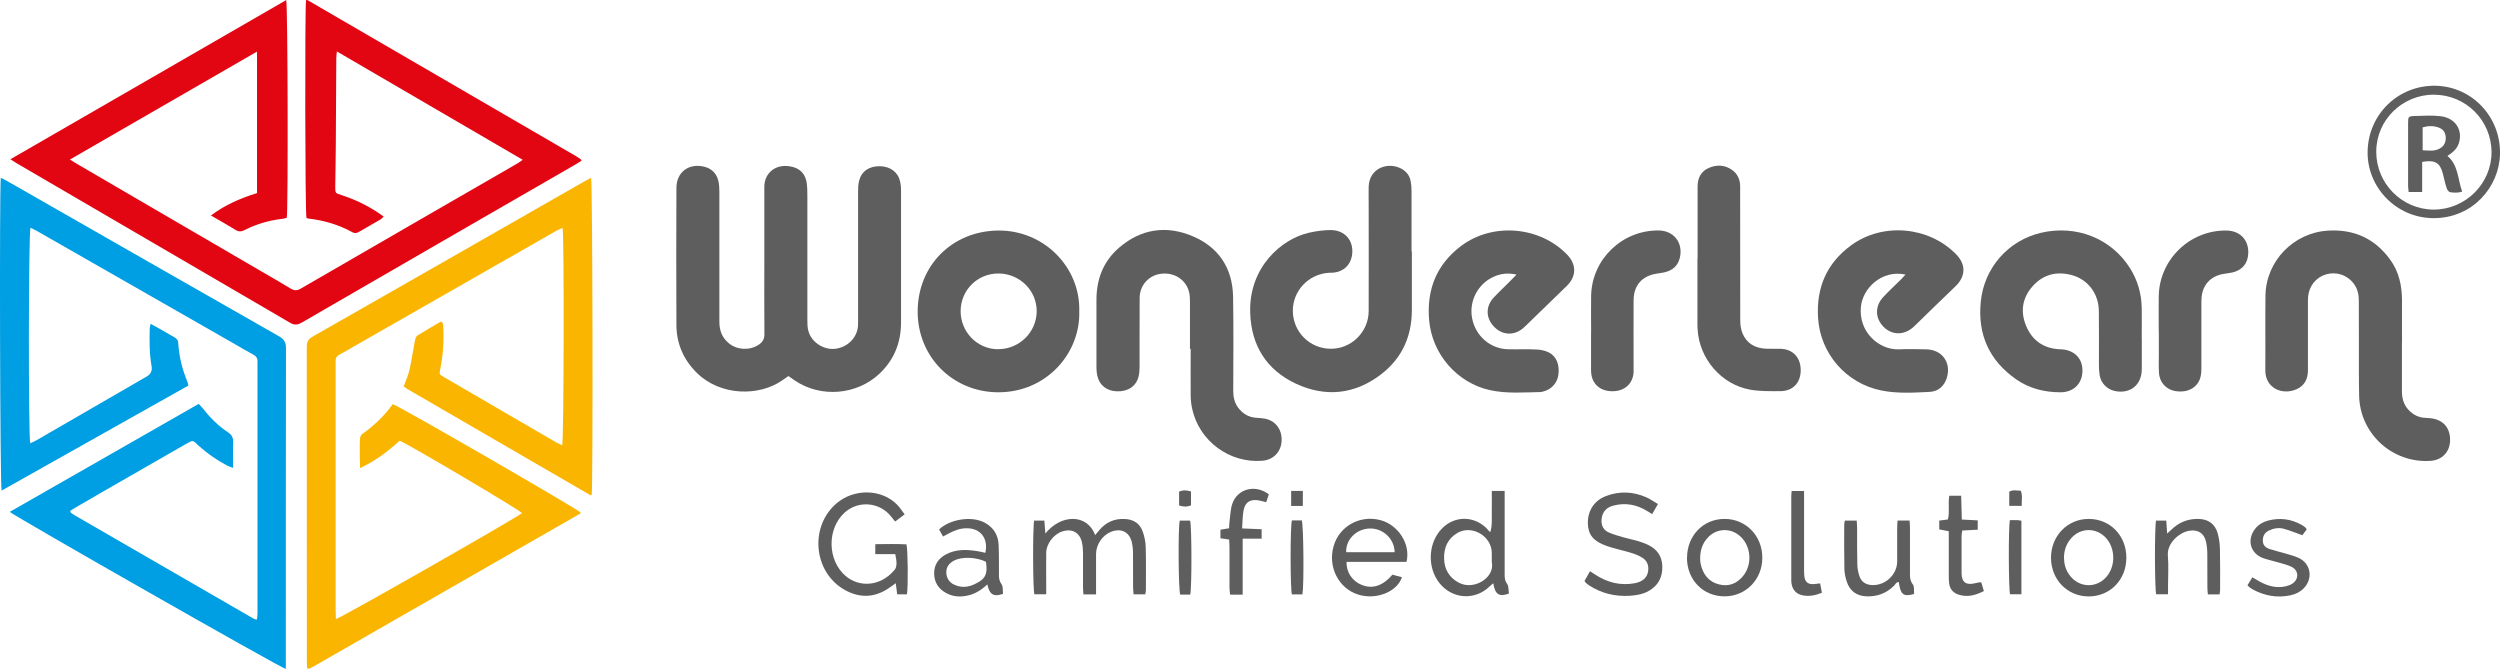
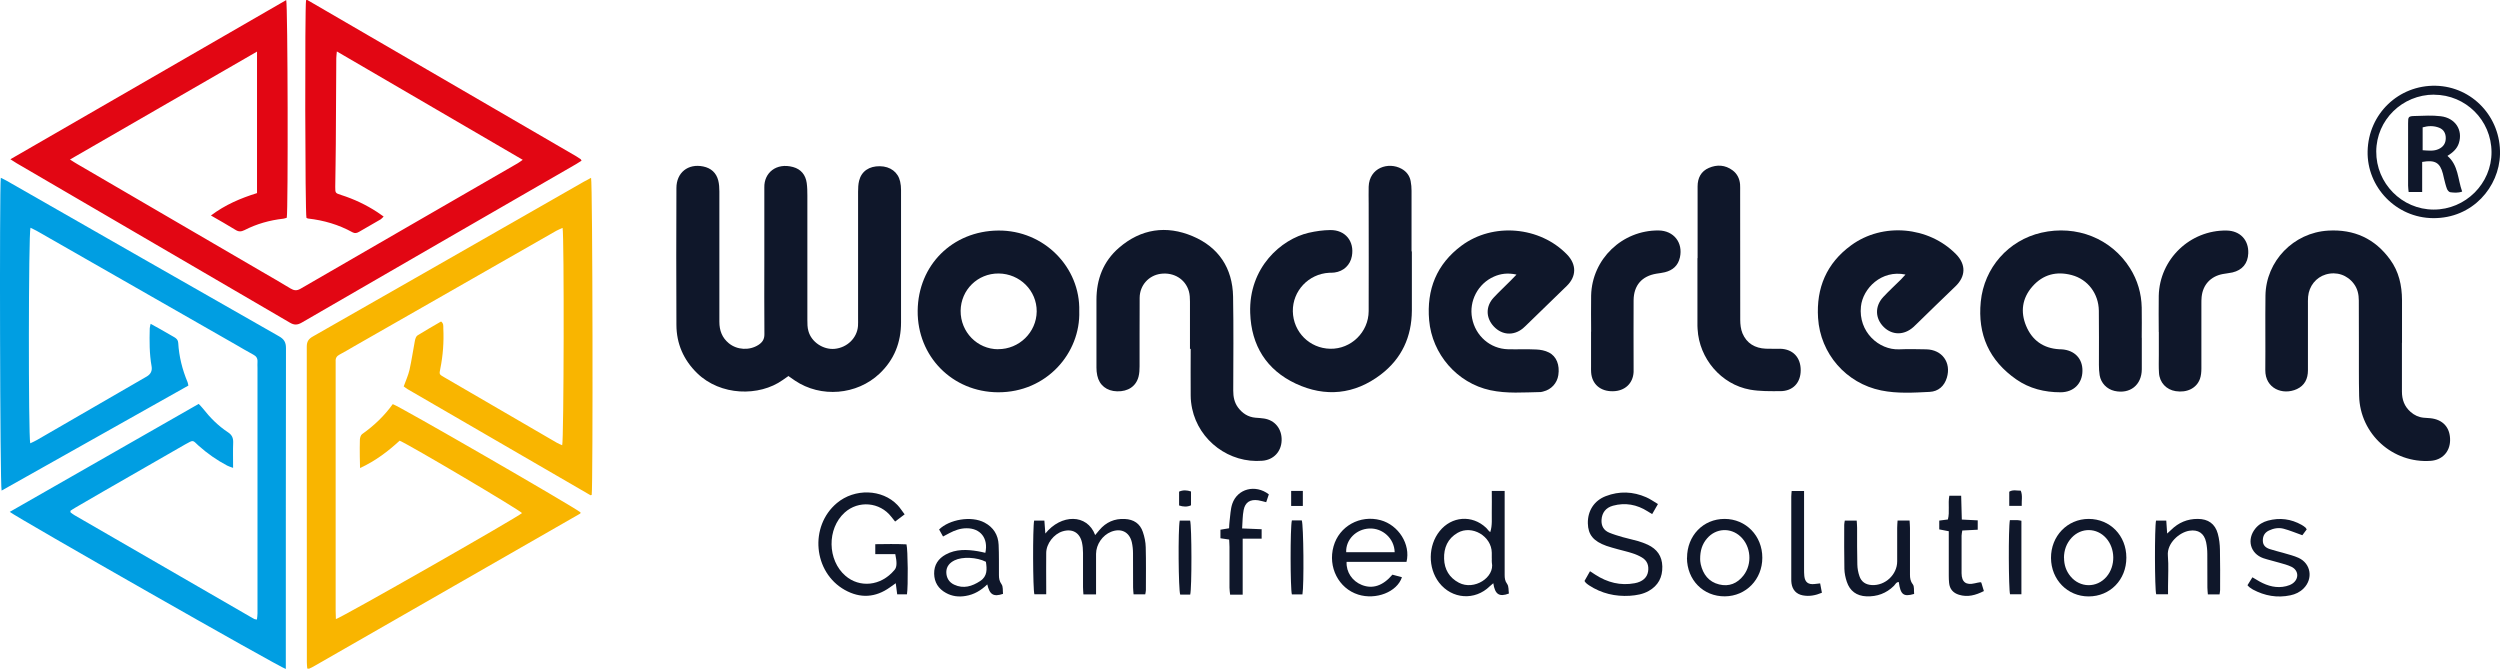
<svg xmlns="http://www.w3.org/2000/svg" id="Layer_2" data-name="Layer 2" viewBox="0 0 312.53 83.63">
  <defs>
    <style>
      .cls-1 {
        fill: #f9b500;
      }

      .cls-2 {
        fill: #009ee2;
      }

      .cls-3 {
-         fill: #5e5e5e;
+         fill: #0f172a;
      }

      .cls-4 {
        fill: #e20613;
      }
    </style>
  </defs>
  <g id="Layer_1-2" data-name="Layer 1">
    <g>
      <g>
        <path class="cls-4" d="M1.28,19.92C12.86,13.24,24.31,6.63,35.78.01c.2.67.25,26.22.07,27.21-.14.04-.29.11-.44.12-1.7.19-3.33.65-4.85,1.43-.42.21-.74.21-1.13-.04-.97-.6-1.97-1.16-3.06-1.79,1.79-1.35,3.71-2.16,5.76-2.8V6.45c-7.83,4.52-15.54,8.97-23.38,13.49.38.24.64.42.91.57,7.68,4.48,15.36,8.95,23.04,13.43,1.2.7,2.42,1.39,3.61,2.12.45.27.79.31,1.27.03,9.04-5.24,18.09-10.45,27.14-15.68.18-.1.35-.24.63-.43-7.77-4.53-15.45-9.01-23.24-13.55-.03.39-.07.62-.07.85-.02,3.58-.03,7.16-.06,10.75-.01,1.78-.05,3.55-.07,5.33,0,.77,0,.78.75,1.02,1.6.51,3.1,1.22,4.51,2.14.25.16.49.34.79.55-.15.15-.25.27-.37.35-.9.53-1.8,1.03-2.7,1.56-.28.16-.52.23-.84.05-1.72-.95-3.58-1.49-5.53-1.71-.08,0-.15-.06-.21-.09-.17-.62-.21-26.3-.05-27.2.03,0,.05-.02.08-.03.03,0,.06-.02.08,0,11.21,6.51,22.41,13.03,33.62,19.54.19.11.37.23.55.36.04.03.05.09.11.19-.22.14-.44.29-.67.42-11.44,6.6-22.88,13.2-34.31,19.82-.54.31-.94.33-1.49,0-11.38-6.65-22.77-13.29-34.16-19.93-.21-.12-.41-.26-.77-.49Z" />
        <path class="cls-1" d="M50.46,48.33c.27-.74.57-1.4.73-2.08.27-1.2.44-2.42.67-3.62.05-.25.14-.57.32-.69.97-.61,1.97-1.17,2.96-1.75.34.26.27.58.28.86.08,1.7-.04,3.39-.38,5.06-.14.68-.14.69.47,1.04,4.7,2.74,9.41,5.47,14.12,8.21.21.12.43.2.65.3.21-.63.26-26.13.05-27.17-.28.13-.55.23-.8.37-8.45,4.83-16.91,9.66-25.36,14.49-.57.33-1.13.67-1.71.97-.36.19-.53.44-.5.85.01.19,0,.38,0,.57,0,10.2,0,20.4,0,30.6,0,.34.02.69.03,1.05.74-.19,22.72-12.73,23.27-13.25-.42-.46-13.87-8.42-15.3-9.05-1.43,1.31-2.99,2.52-4.95,3.42-.01-.57-.03-.99-.03-1.42,0-.71-.02-1.42.01-2.13.01-.24.11-.58.29-.7,1.49-1.05,2.78-2.29,3.82-3.74.65.15,22.54,12.79,23.47,13.53,0,.03,0,.06,0,.08,0,.03-.02.06-.03.07-11.12,6.38-22.25,12.76-33.38,19.14-.17.09-.34.17-.51.25-.04.02-.1,0-.24-.02-.02-.25-.05-.51-.05-.77,0-13.15,0-26.31-.01-39.46,0-.64.22-.97.77-1.28,11.29-6.43,22.56-12.88,33.84-19.33.3-.17.61-.33.93-.5.2.65.25,38.58.08,39.63-.02.01-.04.03-.07.04-.02,0-.06.02-.08.01-7.62-4.41-15.24-8.83-22.85-13.25-.16-.09-.31-.22-.51-.36Z" />
        <path class="cls-2" d="M.1,22.23c.29.14.51.24.72.36,11.35,6.49,22.7,12.98,34.06,19.45.62.35.87.74.87,1.47-.02,13.07-.02,26.14-.02,39.22v.9c-.69-.16-33.59-18.9-34.51-19.64,7.88-4.51,15.73-8.99,23.62-13.5.2.22.37.38.52.57.9,1.15,1.92,2.18,3.14,2.98.5.33.67.71.65,1.29-.04,1.01-.01,2.02-.01,3.16-.32-.12-.55-.18-.75-.29-1.29-.68-2.47-1.51-3.56-2.48-.76-.68-.57-.79-1.67-.17-3.4,1.94-6.78,3.89-10.17,5.84-1.19.68-2.37,1.37-3.55,2.06-.23.13-.45.28-.63.4,0,.11-.02.14,0,.16,0,.03.02.06.04.07.15.11.3.23.47.33,7.48,4.33,14.96,8.65,22.45,12.97.07.04.16.03.35.07.03-.27.07-.52.07-.78,0-1.53,0-3.06,0-4.59,0-8.7,0-17.39,0-26.09,0-.25-.02-.49,0-.74.03-.44-.14-.72-.53-.92-.75-.4-1.48-.84-2.21-1.26-8.29-4.74-16.57-9.47-24.86-14.21-.25-.14-.51-.25-.78-.39-.25.73-.27,26.06-.03,26.95.29-.14.58-.26.85-.42,3.72-2.15,7.44-4.3,11.15-6.45.85-.49,1.7-.99,2.56-1.48q.76-.44.61-1.28c-.28-1.57-.27-3.16-.23-4.74,0-.15.06-.3.11-.57.4.22.73.4,1.05.58.64.37,1.28.74,1.92,1.1.27.16.46.35.48.7.1,1.71.51,3.35,1.17,4.92.04.1.05.21.1.42-7.77,4.37-15.55,8.75-23.35,13.13C0,60.69-.08,23.72.1,22.23Z" />
      </g>
      <g>
        <path class="cls-3" d="M98.59,46.99c-.28.19-.51.35-.73.51-2.96,2.11-7.8,1.99-10.71-.85-1.7-1.66-2.58-3.68-2.59-6.03-.03-5.7-.02-11.41,0-17.11,0-1.93,1.45-3.09,3.35-2.7.97.2,1.63.78,1.88,1.75.11.44.14.92.14,1.38,0,5.43.01,10.86,0,16.29,0,1.09.34,1.99,1.18,2.68,1.03.85,2.58.93,3.7.21.49-.32.76-.7.75-1.35-.03-3.13-.01-6.25-.01-9.38,0-2.74,0-5.48,0-8.23,0-.25,0-.49,0-.74-.04-1.81,1.49-3.11,3.59-2.54.99.27,1.57.98,1.71,2,.07.51.08,1.04.08,1.56,0,5.18,0,10.37,0,15.55,0,.46,0,.94.13,1.39.37,1.38,1.85,2.36,3.28,2.23,1.57-.15,2.81-1.36,2.92-2.86.02-.3.01-.6.01-.9,0-5.29,0-10.59,0-15.88,0-.46.02-.94.13-1.38.3-1.19,1.26-1.83,2.6-1.81,1.3.02,2.27.74,2.53,1.92.08.34.11.71.11,1.06,0,5.51.01,11.02,0,16.54,0,2.5-.84,4.66-2.69,6.41-2.84,2.68-7.33,3.05-10.57.87-.25-.17-.49-.34-.79-.55Z" />
        <path class="cls-3" d="M176.5,31.43c0,2.47.01,4.94,0,7.4-.02,3.28-1.27,6-3.88,7.99-3.29,2.51-6.95,2.86-10.63,1.14-3.65-1.71-5.57-4.76-5.7-8.84-.19-5.69,3.89-9.23,7.32-10.02.88-.2,1.79-.33,2.68-.34,1.89-.03,3.05,1.41,2.71,3.26-.2,1.11-1.03,1.9-2.18,2.05-.22.03-.44.02-.66.03-2.58.14-4.58,2.27-4.54,4.82.05,2.59,2.09,4.63,4.68,4.68,2.59.05,4.79-2.07,4.8-4.71.02-4.47,0-8.94,0-13.41,0-.71-.02-1.43,0-2.14.08-2.39,2.48-3.14,4.11-2.24.6.33,1.01.85,1.14,1.54.08.4.11.82.11,1.22,0,2.52,0,5.05,0,7.57Z" />
        <path class="cls-3" d="M148.76,43.62c0-1.97,0-3.95,0-5.92,0-.43-.02-.89-.14-1.3-.44-1.51-1.89-2.39-3.52-2.17-1.5.2-2.62,1.44-2.63,3-.02,2.85,0,5.7-.01,8.56,0,.43-.02.88-.13,1.3-.31,1.2-1.31,1.87-2.68,1.83-1.3-.03-2.22-.76-2.48-1.98-.07-.32-.1-.65-.1-.98,0-2.82,0-5.65,0-8.47,0-2.57.84-4.8,2.81-6.51,2.76-2.39,5.94-2.84,9.22-1.45,3.24,1.37,4.98,3.98,5.05,7.54.07,3.92.03,7.84.02,11.76,0,.76.13,1.47.59,2.1.55.74,1.26,1.21,2.2,1.29.35.03.71.04,1.06.1,1.37.21,2.24,1.3,2.2,2.73-.04,1.41-1.01,2.44-2.41,2.55-4.11.34-7.92-2.48-8.78-6.52-.11-.53-.18-1.09-.18-1.63-.02-1.95,0-3.89,0-5.84-.03,0-.05,0-.08,0Z" />
        <path class="cls-3" d="M300.27,42.85c0,2.03,0,4.06,0,6.09,0,1.02.31,1.88,1.09,2.56.47.41,1,.66,1.63.72.27.03.55.03.82.06,1.61.16,2.52,1.2,2.48,2.81-.04,1.41-1,2.42-2.42,2.52-4.74.34-8.83-3.34-8.95-8.1-.05-2.19-.02-4.39-.03-6.58,0-1.78-.01-3.56-.01-5.35,0-.76-.15-1.47-.61-2.09-.83-1.12-2.17-1.57-3.51-1.18-1.22.36-2.1,1.44-2.22,2.78-.03.35-.02.71-.02,1.07,0,2.71,0,5.43,0,8.14,0,1.05-.41,1.89-1.38,2.34-1.76.81-3.97-.06-3.95-2.38.03-3.1-.02-6.2.02-9.3.06-4.32,3.51-7.88,7.84-8.13,3.23-.19,5.84.99,7.75,3.63,1.09,1.5,1.47,3.22,1.48,5.05,0,1.78,0,3.56,0,5.35h0Z" />
        <path class="cls-3" d="M267.75,42.22c0,1.32,0,2.63,0,3.95-.01,1.97-1.49,3.13-3.41,2.7-.96-.22-1.7-.98-1.86-1.97-.07-.43-.09-.87-.09-1.31,0-2.25.02-4.5-.01-6.75-.03-2.12-1.36-3.91-3.38-4.45-1.91-.51-3.6-.09-4.93,1.43-1.28,1.46-1.51,3.17-.78,4.92.74,1.79,2.14,2.8,4.12,2.92.11,0,.22,0,.33.01,1.61.11,2.62,1.16,2.59,2.71-.02,1.57-1.1,2.66-2.74,2.66-1.99,0-3.88-.46-5.53-1.61-3.39-2.36-4.85-5.62-4.44-9.72.42-4.24,3.45-7.67,7.57-8.62,4.4-1.01,8.76.73,11.09,4.44.94,1.5,1.42,3.14,1.46,4.91.03,1.26,0,2.52,0,3.78h0Z" />
        <path class="cls-3" d="M134.92,38.89c.17,5.24-4.08,10.18-10.16,10.15-5.7-.03-10.09-4.48-10.04-10.18.05-5.73,4.36-9.99,10.08-10.04,5.7-.05,10.27,4.59,10.12,10.08ZM124.78,43.65c2.63.01,4.79-2.11,4.82-4.71.02-2.61-2.11-4.73-4.76-4.75-2.62-.02-4.72,2.05-4.75,4.66-.02,2.65,2.07,4.8,4.69,4.81Z" />
        <path class="cls-3" d="M189.56,34.32c-1.09-.23-1.96-.11-2.8.26-2,.88-3.14,3.06-2.73,5.2.42,2.21,2.25,3.82,4.48,3.88,1.18.03,2.36-.03,3.54.03.53.02,1.1.13,1.57.37.97.48,1.38,1.58,1.19,2.83-.15,1.01-.88,1.81-1.88,2.05-.11.03-.21.06-.32.07-2.11.04-4.22.22-6.31-.23-4.15-.9-7.27-4.51-7.64-8.74-.33-3.85.93-7.02,4.06-9.34,3.93-2.91,9.78-2.4,13.18,1.12,1.2,1.24,1.19,2.73-.03,3.92-1.61,1.56-3.23,3.13-4.84,4.7-.22.21-.43.43-.66.62-1.16.94-2.6.84-3.62-.24-1.02-1.08-1.04-2.53-.02-3.62.67-.72,1.4-1.39,2.09-2.09.21-.21.41-.43.74-.76Z" />
        <path class="cls-3" d="M238.2,34.32c-2.99-.62-5.32,1.73-5.56,3.99-.34,3.16,2.23,5.47,4.79,5.36,1.12-.05,2.25-.02,3.37,0,1.99.04,3.15,1.65,2.58,3.55-.32,1.05-1.06,1.71-2.14,1.77-2.02.1-4.06.23-6.07-.18-4.38-.89-7.61-4.59-7.89-9.06-.24-3.75,1.06-6.84,4.13-9.08,3.94-2.89,9.7-2.38,13.12,1.11,1.27,1.3,1.22,2.78-.09,4.03-1.65,1.57-3.27,3.17-4.9,4.75-.12.11-.23.23-.36.34-1.16,1.03-2.63,1.02-3.69-.02-1.09-1.08-1.13-2.6-.06-3.75.71-.76,1.48-1.47,2.22-2.2.17-.17.32-.35.56-.61Z" />
        <path class="cls-3" d="M212.22,32.27c0-2.77,0-5.54,0-8.31,0-.22,0-.44,0-.66,0-1.05.43-1.89,1.41-2.31,1.02-.44,2.04-.38,2.96.3.58.43.88,1.04.94,1.76.02.3.01.6.01.9,0,5.35,0,10.7.01,16.04,0,.56.07,1.17.28,1.68.53,1.26,1.57,1.86,2.91,1.92.6.03,1.21,0,1.81.01,1.59.04,2.57,1.09,2.56,2.7-.01,1.57-.99,2.6-2.56,2.6-1.26,0-2.54.03-3.77-.19-3.62-.65-6.36-3.89-6.56-7.56,0-.14-.02-.27-.02-.41,0-2.82,0-5.65,0-8.47h0Z" />
        <path class="cls-3" d="M198.91,41.46c0-1.51-.03-3.01,0-4.52.11-4.55,3.88-8.17,8.43-8.13,1.9.02,3.08,1.52,2.67,3.37-.23,1.03-.89,1.6-1.87,1.85-.34.09-.7.12-1.05.18-1.84.3-2.85,1.46-2.87,3.33-.02,2.71,0,5.42,0,8.14,0,.27,0,.55,0,.82-.07,1.44-1.1,2.39-2.59,2.41-1.56.03-2.62-.89-2.72-2.36-.02-.25-.01-.49-.01-.74,0-1.45,0-2.9,0-4.36h0Z" />
        <path class="cls-3" d="M269.87,41.5c0-1.51-.03-3.01,0-4.52.1-4.58,3.92-8.24,8.49-8.16,1.68.03,2.77,1.18,2.7,2.85-.05,1.26-.74,2.1-1.98,2.39-.4.09-.81.12-1.22.2-1.5.29-2.47,1.33-2.63,2.85-.03.3-.03.6-.03.9,0,2.69,0,5.37,0,8.06,0,.43-.04.89-.18,1.29-.42,1.17-1.62,1.76-3.03,1.54-1.17-.18-2.02-1.07-2.09-2.29-.05-.74-.02-1.48-.02-2.22,0-.96,0-1.92,0-2.88h0Z" />
        <path class="cls-3" d="M130.67,66.71c1.98-2.47,5.24-2.5,6.24.18.19-.23.36-.43.52-.62.83-.99,1.9-1.46,3.19-1.39,1.1.05,1.9.57,2.25,1.62.21.61.35,1.28.36,1.92.05,1.78.02,3.56.02,5.34,0,.16-.04.32-.08.54h-1.46c-.02-.29-.06-.58-.06-.87,0-1.42,0-2.85-.01-4.27,0-.46-.05-.93-.15-1.38-.31-1.29-1.35-1.79-2.59-1.3-1.08.43-1.87,1.58-1.88,2.76,0,1.37,0,2.74,0,4.11,0,.3,0,.59,0,.96h-1.58c-.02-.33-.05-.63-.05-.92,0-1.42,0-2.85,0-4.27,0-.44-.04-.88-.13-1.3-.28-1.24-1.2-1.76-2.41-1.4-1.11.33-2.05,1.54-2.06,2.7-.02,1.4,0,2.79,0,4.19,0,.3,0,.6,0,.98h-1.48c-.19-.61-.22-8.28-.03-9.21h1.28c.04.49.07,1,.12,1.62Z" />
        <path class="cls-3" d="M111.94,69.27h-2.52v-1.24c1.32-.02,2.62-.04,3.9.02.18.67.22,5.24.06,6.25h-1.22c-.06-.43-.11-.85-.18-1.39-.29.21-.5.36-.72.51-1.81,1.3-3.72,1.41-5.65.33-3.95-2.21-4.45-7.96-.99-10.86,2.22-1.86,5.66-1.76,7.57.24.32.33.56.73.9,1.17-.42.32-.78.59-1.19.9-.18-.23-.33-.41-.48-.6-1.42-1.84-4.11-2.08-5.83-.52-2.23,2.02-2.17,5.96.12,7.92,1.7,1.46,4.37,1.35,6.13-.77.29-.35.3-.92.08-1.97Z" />
        <path class="cls-3" d="M295.98,18.91c.1-4.67,3.87-8.29,8.52-8.19,4.57.11,8.15,3.93,8.03,8.57-.1,4.05-3.4,8.03-8.38,7.98-4.6-.04-8.27-3.87-8.17-8.37ZM304.29,11.83c-3.97,0-7.21,3.16-7.23,7.1-.03,3.98,3.2,7.26,7.17,7.27,3.98.01,7.26-3.25,7.24-7.2-.02-3.96-3.22-7.15-7.18-7.16Z" />
        <path class="cls-3" d="M186.49,61.37h1.61c0,.39,0,.71,0,1.03,0,3.15,0,6.31,0,9.46,0,.4.03.76.31,1.14.22.3.16.81.22,1.2-1.22.46-1.74.1-1.95-1.29-.16.14-.3.25-.43.37-1.86,1.84-4.75,1.63-6.35-.45-1.41-1.84-1.38-4.62.07-6.43,1.5-1.87,4.05-2.07,5.8-.43.18.16.29.39.53.55.28-.87.17-1.71.19-2.53.02-.84,0-1.69,0-2.61ZM186.49,69.84c0-.25,0-.49,0-.74-.02-2.07-2.47-3.52-4.27-2.49-1.24.71-1.74,1.88-1.69,3.25.04,1.32.65,2.36,1.85,2.99,1.92,1,4.5-.67,4.12-2.52-.03-.16,0-.33,0-.49Z" />
        <path class="cls-3" d="M207.27,63c-.29.51-.49.86-.73,1.27-.22-.13-.39-.24-.57-.35-1.34-.85-2.79-1.12-4.33-.7-.91.25-1.38.89-1.43,1.78-.04.75.27,1.29.94,1.58.55.23,1.13.4,1.71.57.63.18,1.28.31,1.91.49.42.12.83.28,1.23.46,1.14.54,1.78,1.41,1.81,2.71.03,1.36-.51,2.39-1.69,3.06-.73.42-1.54.55-2.37.61-1.83.11-3.54-.29-5.09-1.3-.14-.09-.27-.19-.39-.3-.06-.05-.1-.13-.19-.25.21-.38.43-.77.69-1.22.26.17.46.3.66.43,1.51.98,3.14,1.4,4.93,1.07.97-.18,1.55-.7,1.67-1.46.12-.75-.11-1.37-.77-1.76-.37-.22-.78-.4-1.2-.53-.6-.2-1.22-.33-1.82-.5-.47-.13-.95-.26-1.42-.42-1.62-.58-2.29-1.39-2.32-2.82-.03-1.55.78-2.84,2.25-3.4,1.69-.65,3.39-.58,5.04.14.49.21.93.53,1.47.85Z" />
        <path class="cls-3" d="M168.34,70.25c-.06,1.28.72,2.41,1.91,2.88,1.34.53,2.63.11,3.82-1.29.37.1.78.21,1.19.32-.61,1.85-3.25,2.87-5.47,2.17-2.44-.77-3.81-3.43-3.08-6.03.7-2.52,3.31-3.97,5.89-3.27,2.23.61,3.77,3.02,3.23,5.21h-7.48ZM174.35,69.03c-.04-1.71-1.5-3.03-3.16-2.96-1.65.07-2.97,1.39-2.9,2.96h6.06Z" />
        <path class="cls-3" d="M265.82,69.72c0,2.76-2.03,4.84-4.72,4.84-2.64,0-4.68-2.09-4.7-4.8-.02-2.74,2.04-4.88,4.7-4.89,2.69,0,4.72,2.08,4.72,4.84ZM258.03,69.73c0,.89.26,1.65.8,2.31,1.19,1.46,3.29,1.49,4.51.06,1.15-1.34,1.12-3.53-.06-4.84-1.17-1.3-3.09-1.33-4.29-.05-.67.72-.96,1.58-.97,2.51Z" />
        <path class="cls-3" d="M210.9,69.74c0-2.77,2.01-4.87,4.69-4.87,2.67,0,4.73,2.12,4.72,4.86,0,2.7-2.04,4.8-4.68,4.82-2.7.02-4.73-2.04-4.74-4.81ZM212.54,69.9c0,.09.01.37.07.63.29,1.27,1,2.21,2.3,2.53,1.24.31,2.27-.12,3.05-1.12,1.12-1.44.94-3.65-.38-4.87-1.23-1.15-3.07-1.05-4.17.23-.6.69-.88,1.51-.87,2.6Z" />
        <path class="cls-3" d="M123.44,73.04c-.82.79-1.68,1.29-2.72,1.46-.87.15-1.7.05-2.47-.38-.94-.52-1.45-1.32-1.47-2.4-.02-1.1.52-1.89,1.45-2.4,1.27-.69,2.64-.64,4.01-.41.32.05.63.13.94.2.4-1.81-.61-3.09-2.36-3.07-.76,0-1.45.25-2.12.6-.24.13-.48.26-.81.43-.18-.32-.34-.61-.49-.88,1.26-1.24,4.01-1.75,5.68-.86,1.11.59,1.71,1.54,1.76,2.78.06,1.26.03,2.52.04,3.78,0,.41.05.76.32,1.14.22.3.14.81.19,1.21-1.19.4-1.67.11-1.97-1.19ZM123.25,70.23c-1.14-.58-2.95-.66-3.92-.18-.61.3-1.02.76-1.03,1.46,0,.72.34,1.28.98,1.58,1.17.55,2.24.21,3.25-.45.92-.6.86-1.49.72-2.4Z" />
        <path class="cls-3" d="M230.63,65.08h1.48c.02.32.05.61.05.9,0,1.53-.01,3.07.03,4.6.01.48.1.98.26,1.44.24.72.79,1.08,1.56,1.12,1.66.09,3.16-1.3,3.16-2.96,0-1.4,0-2.79,0-4.19,0-.29.03-.59.05-.92h1.5c.02.34.05.63.05.93,0,1.94,0,3.89,0,5.83,0,.43.04.81.35,1.21.22.28.12.81.17,1.21-1.34.39-1.7.09-1.92-1.49-.33,0-.43.3-.61.48-.95.94-2.11,1.36-3.43,1.31-1.23-.05-2.08-.67-2.46-1.83-.17-.51-.29-1.07-.3-1.61-.04-1.83-.02-3.67-.02-5.5,0-.16.04-.32.07-.52Z" />
        <path class="cls-3" d="M269.53,65.08h1.28c.03.5.07,1.01.11,1.62.21-.19.36-.32.5-.46.92-.91,2.03-1.38,3.33-1.37,1.29,0,2.16.61,2.5,1.84.18.65.26,1.35.27,2.03.04,1.67.02,3.34.02,5.02,0,.16-.04.32-.07.55h-1.46c-.02-.29-.06-.58-.06-.87,0-1.4,0-2.8-.01-4.19,0-.49-.05-.99-.15-1.47-.24-1.12-.99-1.61-2.11-1.43-1.23.2-2.8,1.55-2.67,3.1.11,1.28.02,2.58.02,3.86,0,.3,0,.6,0,.98h-1.48c-.19-.62-.21-8.33-.02-9.21Z" />
        <path class="cls-3" d="M288.36,66.19c-.2.26-.4.53-.54.72-.85-.3-1.58-.61-2.33-.81-.62-.17-1.25-.06-1.84.22-.53.25-.77.67-.77,1.25,0,.6.35.9.86,1.07.57.19,1.16.32,1.74.49.63.19,1.28.34,1.87.61,1.55.71,1.84,2.61.63,3.82-.46.46-1.02.73-1.65.86-1.65.35-3.21.07-4.69-.72-.14-.08-.28-.17-.41-.27-.08-.06-.15-.15-.27-.27.2-.32.4-.63.62-.99.34.2.62.37.9.53,1.04.57,2.14.87,3.32.58.29-.07.58-.18.82-.35.81-.59.74-1.63-.15-2.07-.49-.24-1.03-.37-1.55-.52-.66-.2-1.33-.34-1.98-.56-1.64-.58-2.1-2.34-.99-3.71.41-.51.96-.82,1.58-.99,1.47-.39,2.88-.21,4.21.54.17.09.32.21.47.33.06.05.09.13.17.26Z" />
        <path class="cls-3" d="M155.34,74.34h-1.56c-.03-.31-.08-.59-.08-.88,0-1.7,0-3.4,0-5.09,0-.29-.03-.59-.04-.92-.38-.05-.7-.1-1.09-.16v-1.07c.32-.05.66-.11,1.08-.18.02-.3.02-.59.06-.88.1-.73.11-1.49.34-2.18.65-1.89,2.89-2.47,4.57-1.18-.1.3-.21.63-.33.98-.38-.09-.69-.19-1.01-.24-.99-.14-1.62.24-1.81,1.22-.14.71-.13,1.46-.19,2.3.87.04,1.62.07,2.44.1v1.18h-2.37v6.99Z" />
        <path class="cls-3" d="M247.7,72.87c.09.29.19.62.31,1.02-1.03.52-2.03.8-3.12.46-.72-.22-1.16-.71-1.23-1.49-.03-.3-.04-.6-.04-.9,0-1.54,0-3.07,0-4.61,0-.3,0-.59,0-.94-.44-.09-.8-.16-1.19-.23v-1.1c.37-.05.69-.09,1.08-.14.25-.95-.01-1.95.18-2.97h1.48c.03.97.05,1.94.08,2.98.68.04,1.29.07,1.99.1v1.17c-.63.03-1.25.07-1.93.1-.03.23-.09.44-.09.65,0,1.56-.01,3.13,0,4.69.01,1.12.56,1.52,1.65,1.26.23-.06.47-.1.71-.14.02,0,.05.02.13.07Z" />
        <path class="cls-3" d="M225.53,61.38c0,.39,0,.71,0,1.03,0,2.9,0,5.8,0,8.7,0,.3,0,.6.03.9.08.78.5,1.09,1.28,1,.21-.02.42-.05.7-.08.08.41.15.77.22,1.17-.81.34-1.58.48-2.38.33-.81-.15-1.3-.68-1.42-1.5-.03-.19-.03-.38-.03-.57,0-3.42,0-6.84,0-10.26,0-.22.03-.43.05-.72h1.54Z" />
        <path class="cls-3" d="M251.26,65.02c.33,0,.62,0,.92,0,.16,0,.31.05.52.08v9.19h-1.42c-.18-.61-.22-8.24-.02-9.27Z" />
        <path class="cls-3" d="M147.48,65.08h1.3c.21.73.22,8.45.01,9.25h-1.25c-.22-.59-.28-8.15-.06-9.25Z" />
        <path class="cls-3" d="M161.5,65.06h1.24c.22.59.29,8.09.08,9.25h-1.32c-.2-.68-.22-8.39,0-9.25Z" />
        <path class="cls-3" d="M252.74,63.24h-1.56v-1.77c.47-.29.95-.12,1.44-.13.25.62.09,1.21.12,1.9Z" />
        <path class="cls-3" d="M161.41,61.37h1.46v1.88h-1.46v-1.88Z" />
        <path class="cls-3" d="M147.4,63.18v-1.72c.5-.22.97-.19,1.49-.02v1.73c-.49.22-.96.19-1.49.02Z" />
        <path class="cls-3" d="M302.8,20.24v3.76h-1.69c-.02-.26-.07-.52-.07-.79,0-2.6,0-5.2,0-7.8,0-.83.03-.89.89-.91,1.06-.03,2.14-.1,3.19.03,1.83.22,2.79,1.73,2.27,3.36-.23.72-.76,1.18-1.43,1.6,1.38,1.18,1.28,2.91,1.84,4.46-.54.19-1.03.14-1.49.08-.16-.02-.35-.25-.41-.42-.16-.41-.25-.84-.36-1.26-.06-.21-.1-.43-.15-.64-.36-1.37-.98-1.75-2.57-1.47ZM302.86,18.78c.74.05,1.39.14,2.01-.15.58-.27.88-.73.88-1.36,0-.6-.25-1.07-.82-1.3-.68-.27-1.37-.25-2.07-.05v2.87Z" />
      </g>
    </g>
  </g>
</svg>
